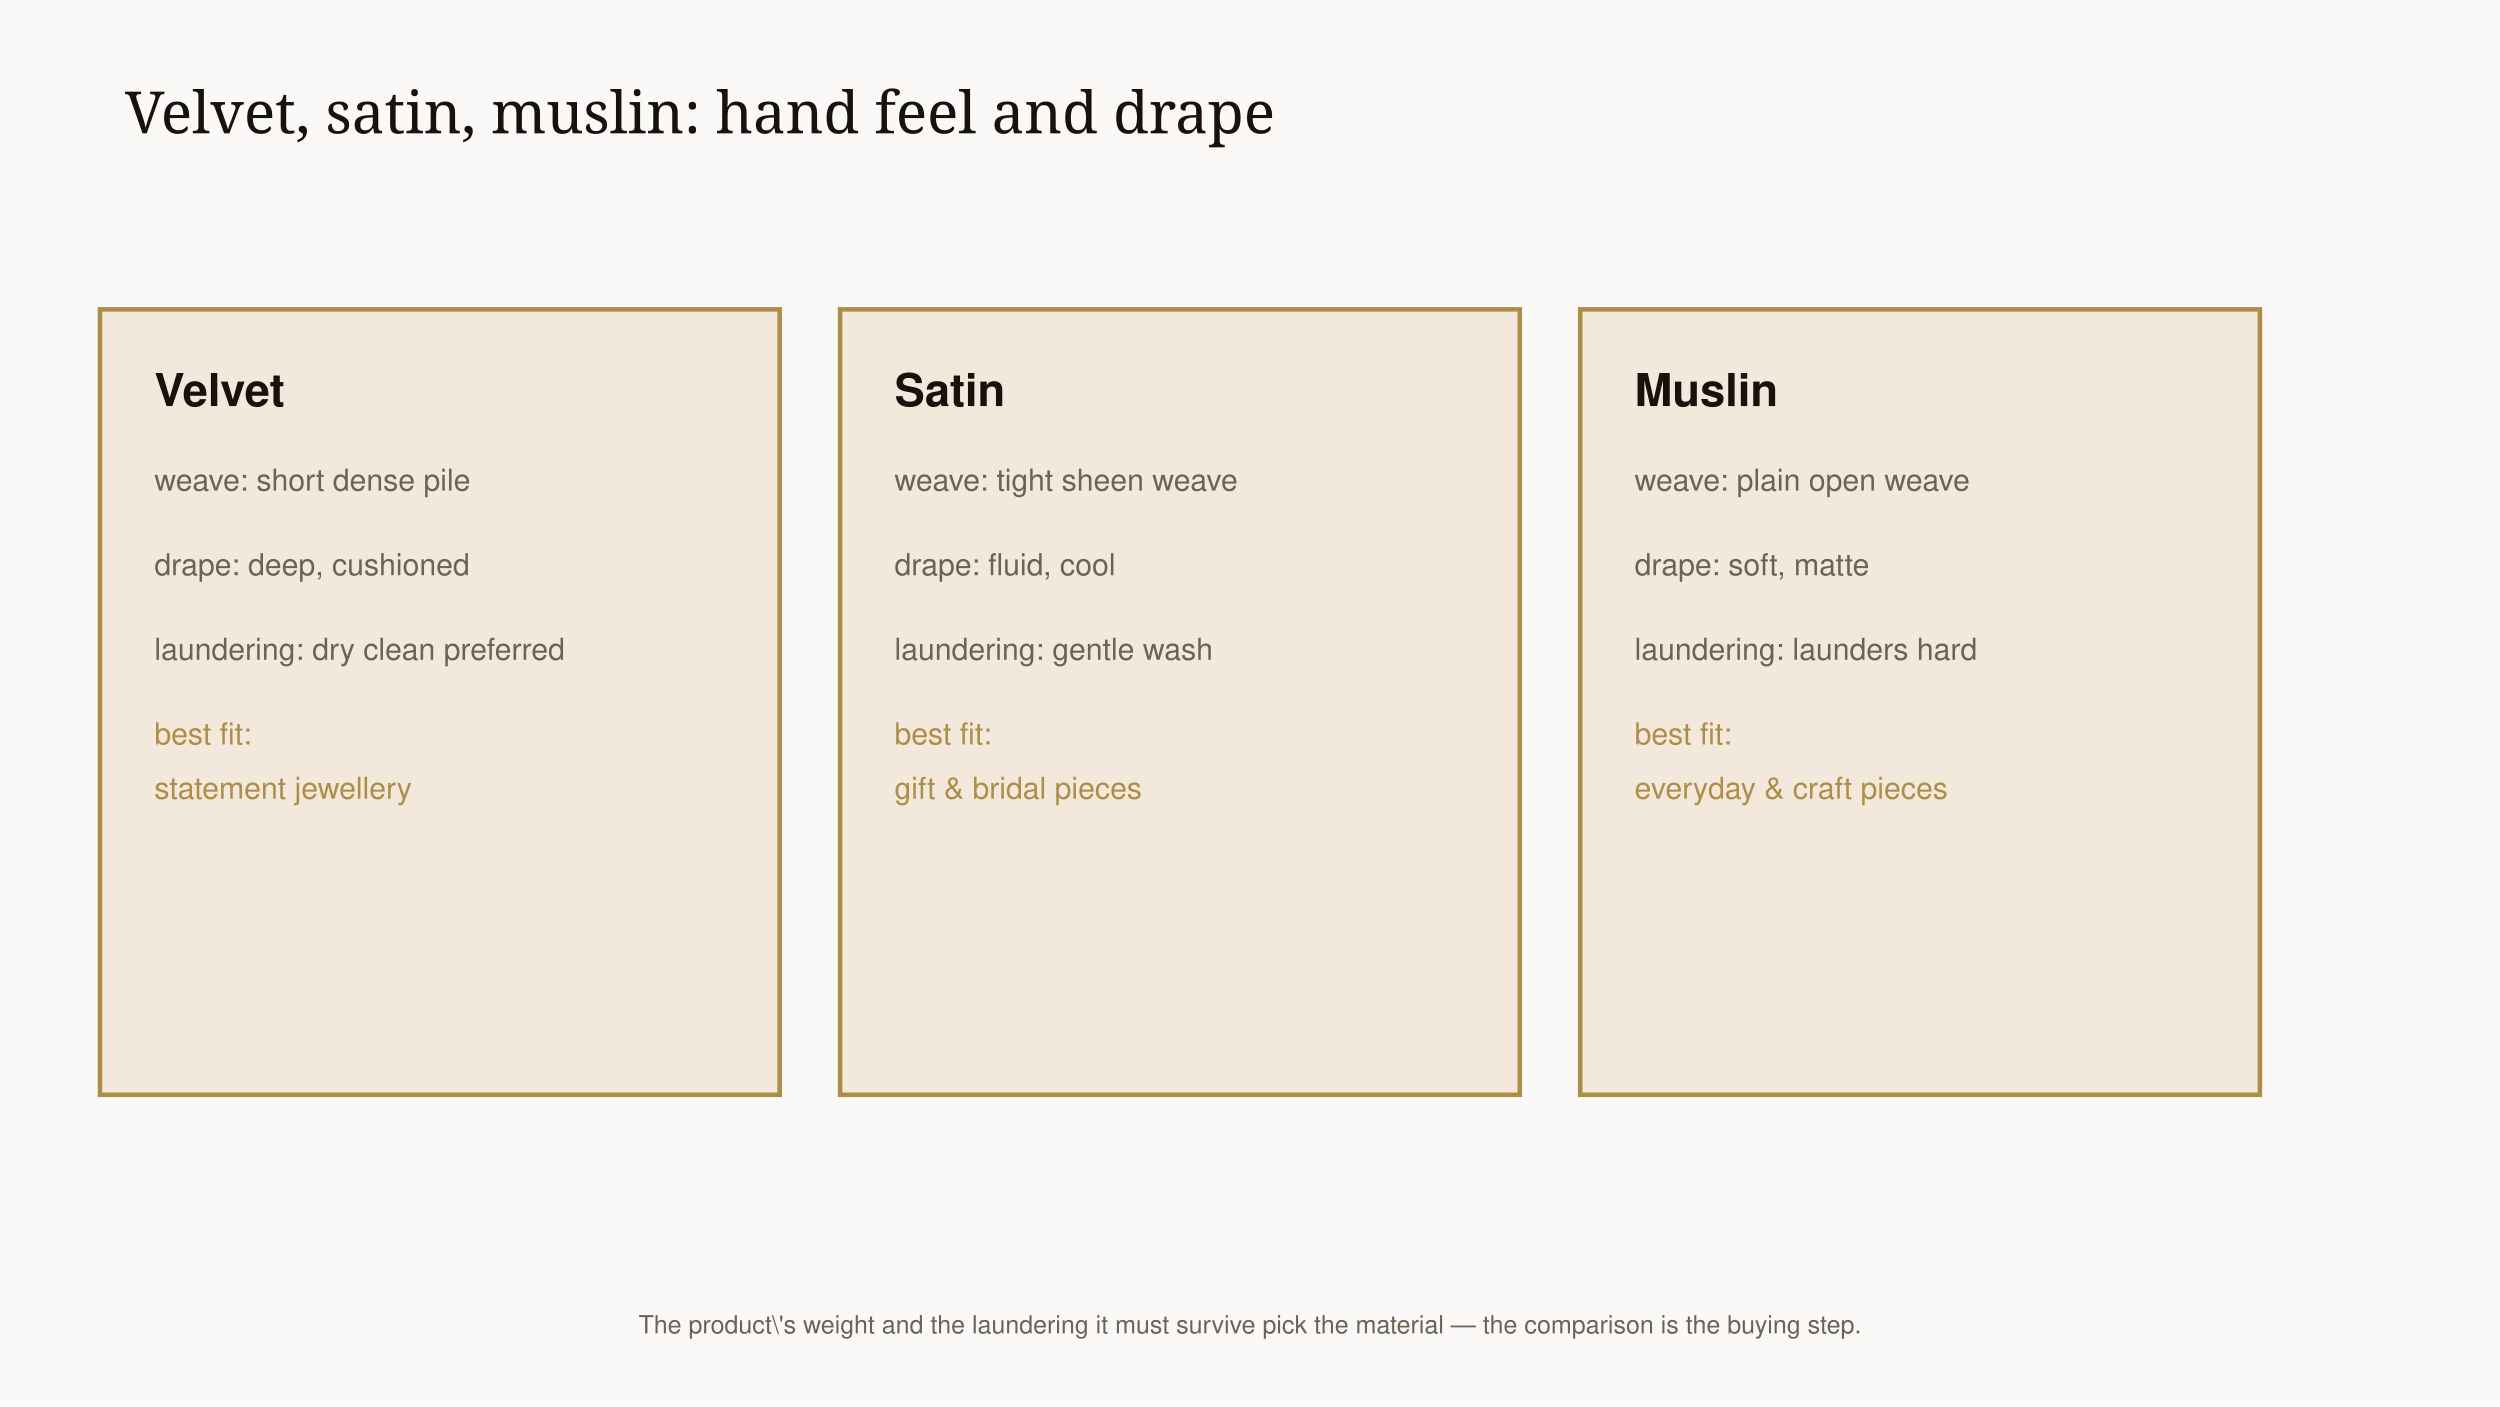
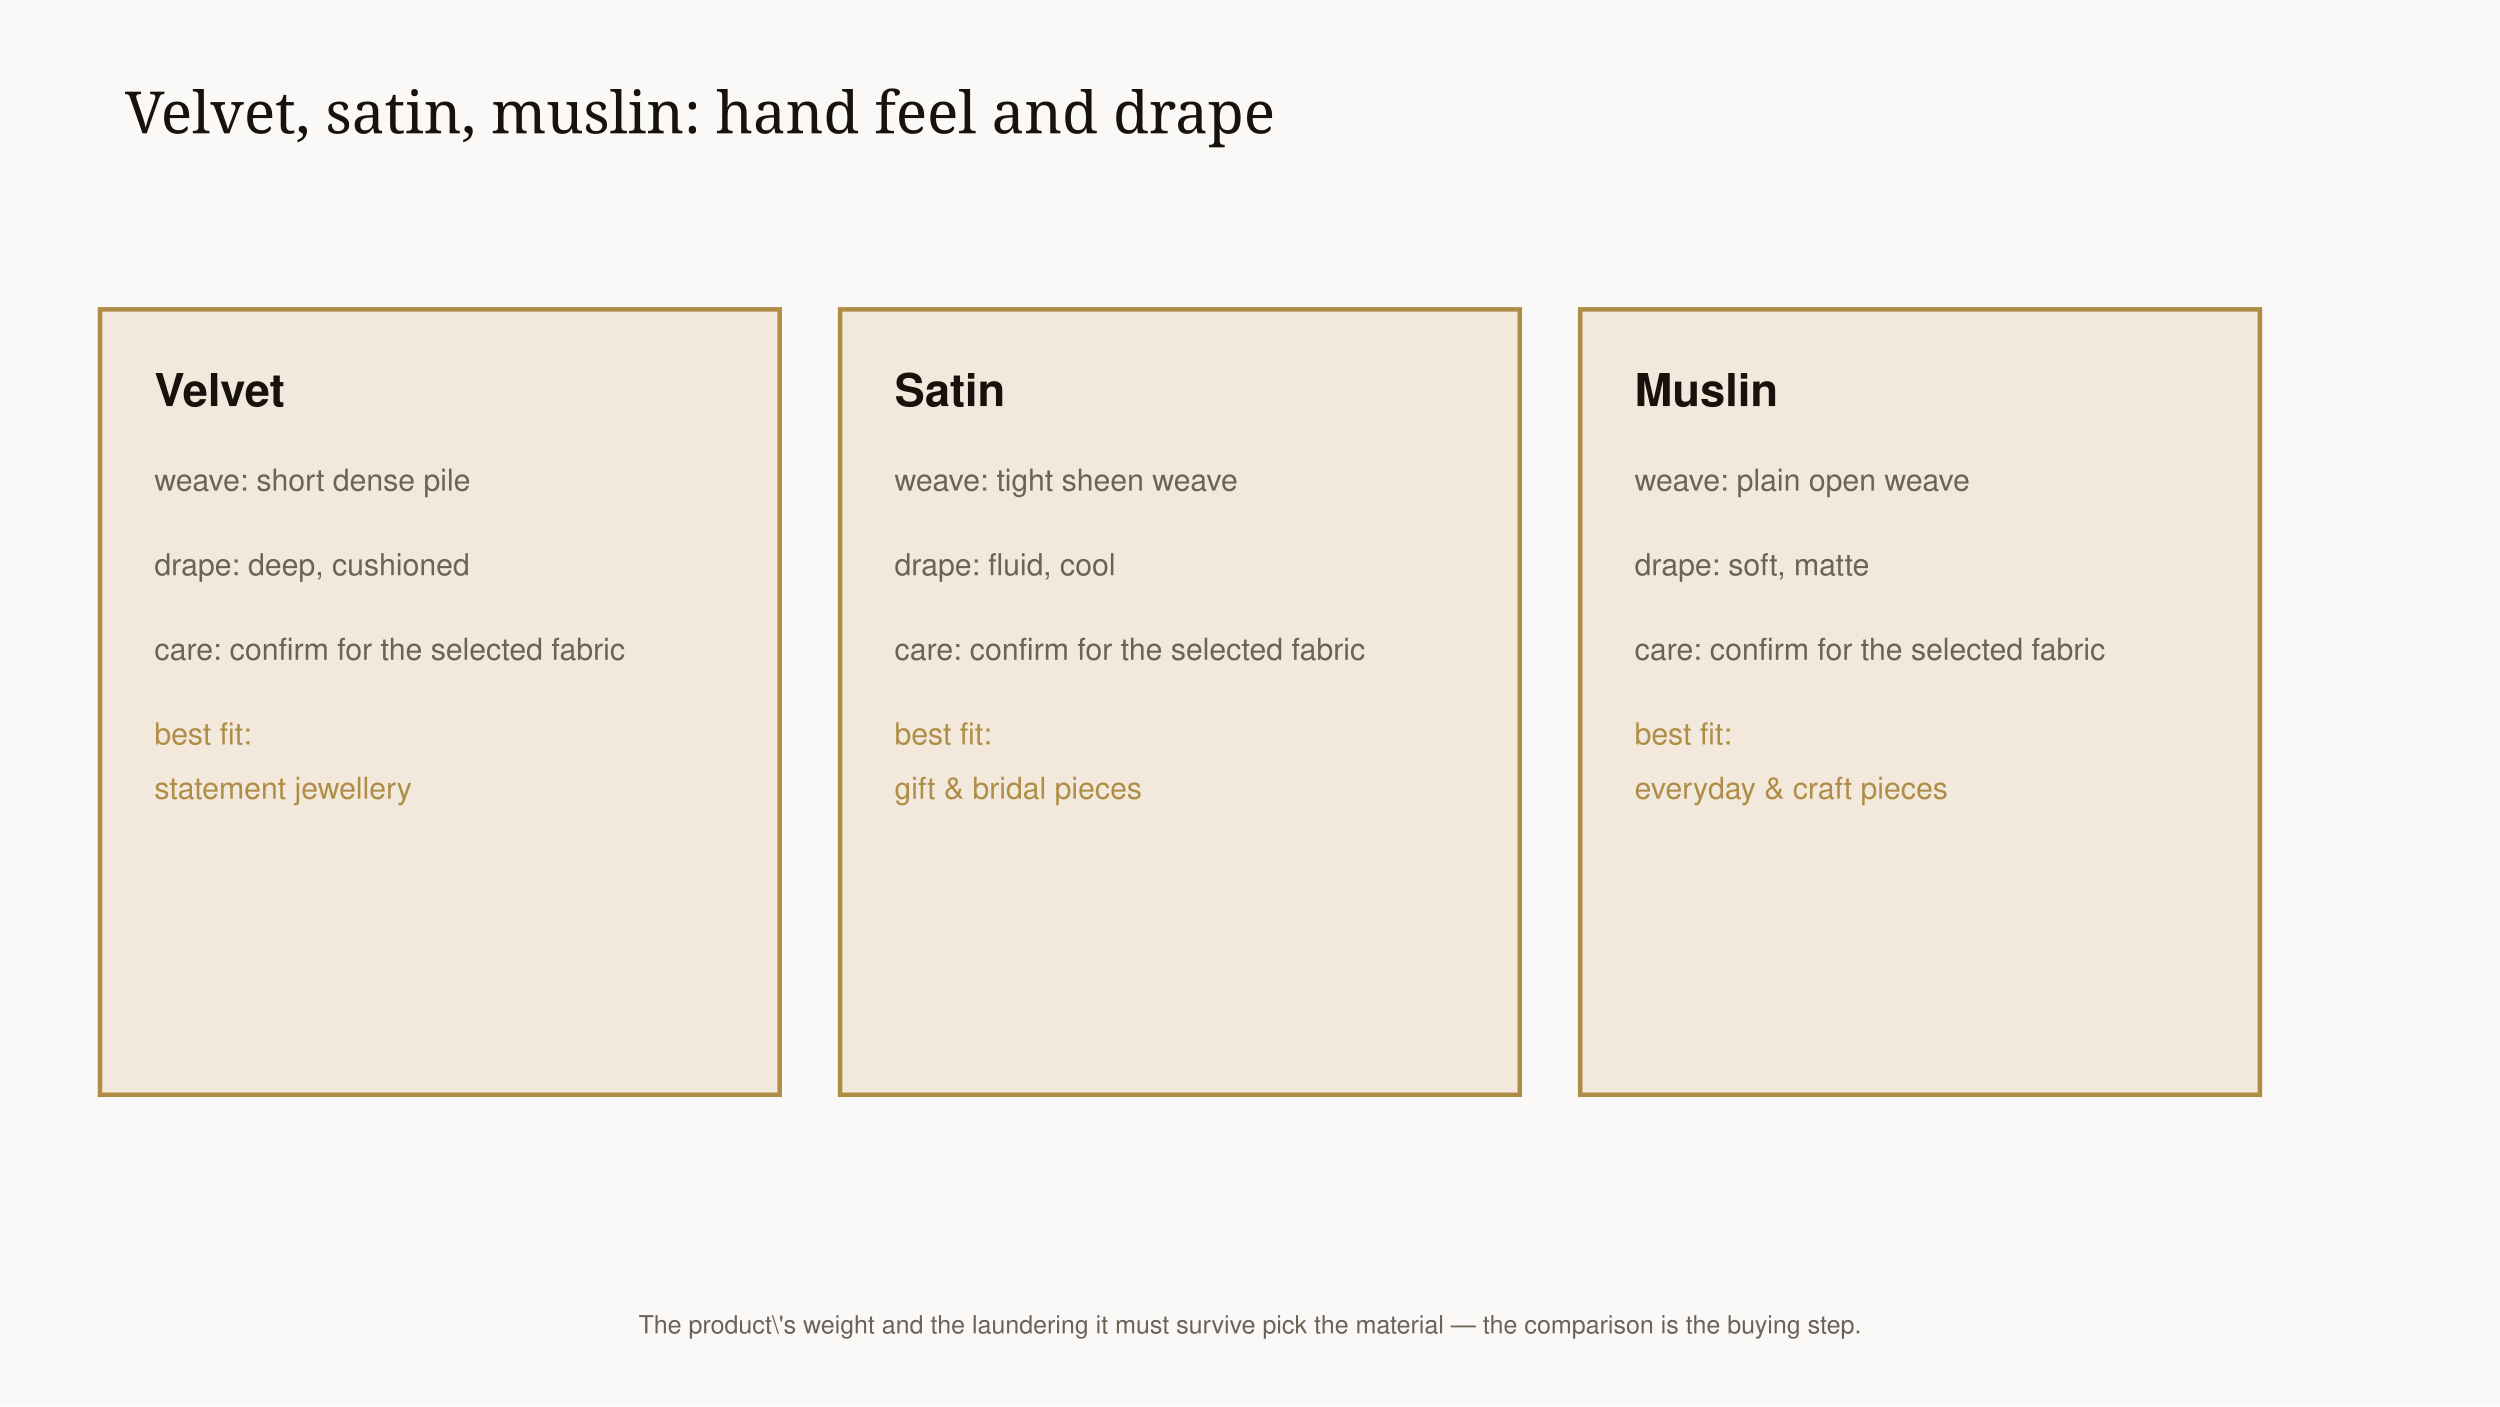
<svg xmlns="http://www.w3.org/2000/svg" viewBox="0 0 1200 675" role="img" aria-label="Three-column comparison of velvet, satin and muslin pouch materials on weave, drape, laundering behaviour and best-fit product">
  <rect width="1200" height="675" fill="#faf9f7" />
  <text x="60" y="64" font-family="Georgia, serif" font-size="28" fill="#18120c">Velvet, satin, muslin: hand feel and drape</text>
  <g transform="translate(48,105) scale(1.45)">
    <rect x="0" y="30" width="225" height="260" fill="#f2e9dc" stroke="#b08d46" stroke-width="1.5" />
    <text x="18" y="62" font-family="Helvetica, Arial, sans-serif" font-size="15" fill="#18120c" text-anchor="start" font-weight="bold">Velvet</text>
    <text x="18" y="90" font-family="Helvetica, Arial, sans-serif" font-size="10" fill="#6b6258" text-anchor="start" font-weight="normal">weave: short dense pile</text>
    <text x="18" y="118" font-family="Helvetica, Arial, sans-serif" font-size="10" fill="#6b6258" text-anchor="start" font-weight="normal">drape: deep, cushioned</text>
-     <text x="18" y="146" font-family="Helvetica, Arial, sans-serif" font-size="10" fill="#6b6258" text-anchor="start" font-weight="normal">laundering: dry clean preferred</text>
+     <text x="18" y="146" font-family="Helvetica, Arial, sans-serif" font-size="10" fill="#6b6258" text-anchor="start" font-weight="normal">care: confirm for the selected fabric</text>
    <text x="18" y="174" font-family="Helvetica, Arial, sans-serif" font-size="10" fill="#b08d46" text-anchor="start" font-weight="normal">best fit:</text>
    <text x="18" y="192" font-family="Helvetica, Arial, sans-serif" font-size="10" fill="#b08d46" text-anchor="start" font-weight="normal">statement jewellery</text>
    <rect x="245" y="30" width="225" height="260" fill="#f2e9dc" stroke="#b08d46" stroke-width="1.5" />
    <text x="263" y="62" font-family="Helvetica, Arial, sans-serif" font-size="15" fill="#18120c" text-anchor="start" font-weight="bold">Satin</text>
    <text x="263" y="90" font-family="Helvetica, Arial, sans-serif" font-size="10" fill="#6b6258" text-anchor="start" font-weight="normal">weave: tight sheen weave</text>
    <text x="263" y="118" font-family="Helvetica, Arial, sans-serif" font-size="10" fill="#6b6258" text-anchor="start" font-weight="normal">drape: fluid, cool</text>
-     <text x="263" y="146" font-family="Helvetica, Arial, sans-serif" font-size="10" fill="#6b6258" text-anchor="start" font-weight="normal">laundering: gentle wash</text>
+     <text x="263" y="146" font-family="Helvetica, Arial, sans-serif" font-size="10" fill="#6b6258" text-anchor="start" font-weight="normal">care: confirm for the selected fabric</text>
    <text x="263" y="174" font-family="Helvetica, Arial, sans-serif" font-size="10" fill="#b08d46" text-anchor="start" font-weight="normal">best fit:</text>
    <text x="263" y="192" font-family="Helvetica, Arial, sans-serif" font-size="10" fill="#b08d46" text-anchor="start" font-weight="normal">gift &amp; bridal pieces</text>
    <rect x="490" y="30" width="225" height="260" fill="#f2e9dc" stroke="#b08d46" stroke-width="1.5" />
    <text x="508" y="62" font-family="Helvetica, Arial, sans-serif" font-size="15" fill="#18120c" text-anchor="start" font-weight="bold">Muslin</text>
    <text x="508" y="90" font-family="Helvetica, Arial, sans-serif" font-size="10" fill="#6b6258" text-anchor="start" font-weight="normal">weave: plain open weave</text>
    <text x="508" y="118" font-family="Helvetica, Arial, sans-serif" font-size="10" fill="#6b6258" text-anchor="start" font-weight="normal">drape: soft, matte</text>
-     <text x="508" y="146" font-family="Helvetica, Arial, sans-serif" font-size="10" fill="#6b6258" text-anchor="start" font-weight="normal">laundering: launders hard</text>
+     <text x="508" y="146" font-family="Helvetica, Arial, sans-serif" font-size="10" fill="#6b6258" text-anchor="start" font-weight="normal">care: confirm for the selected fabric</text>
    <text x="508" y="174" font-family="Helvetica, Arial, sans-serif" font-size="10" fill="#b08d46" text-anchor="start" font-weight="normal">best fit:</text>
    <text x="508" y="192" font-family="Helvetica, Arial, sans-serif" font-size="10" fill="#b08d46" text-anchor="start" font-weight="normal">everyday &amp; craft pieces</text>
  </g>
  <text x="600" y="640" font-family="Helvetica, Arial, sans-serif" font-size="12" fill="#6b6258" text-anchor="middle" font-weight="normal">The product\'s weight and the laundering it must survive pick the material — the comparison is the buying step.</text>
</svg>
